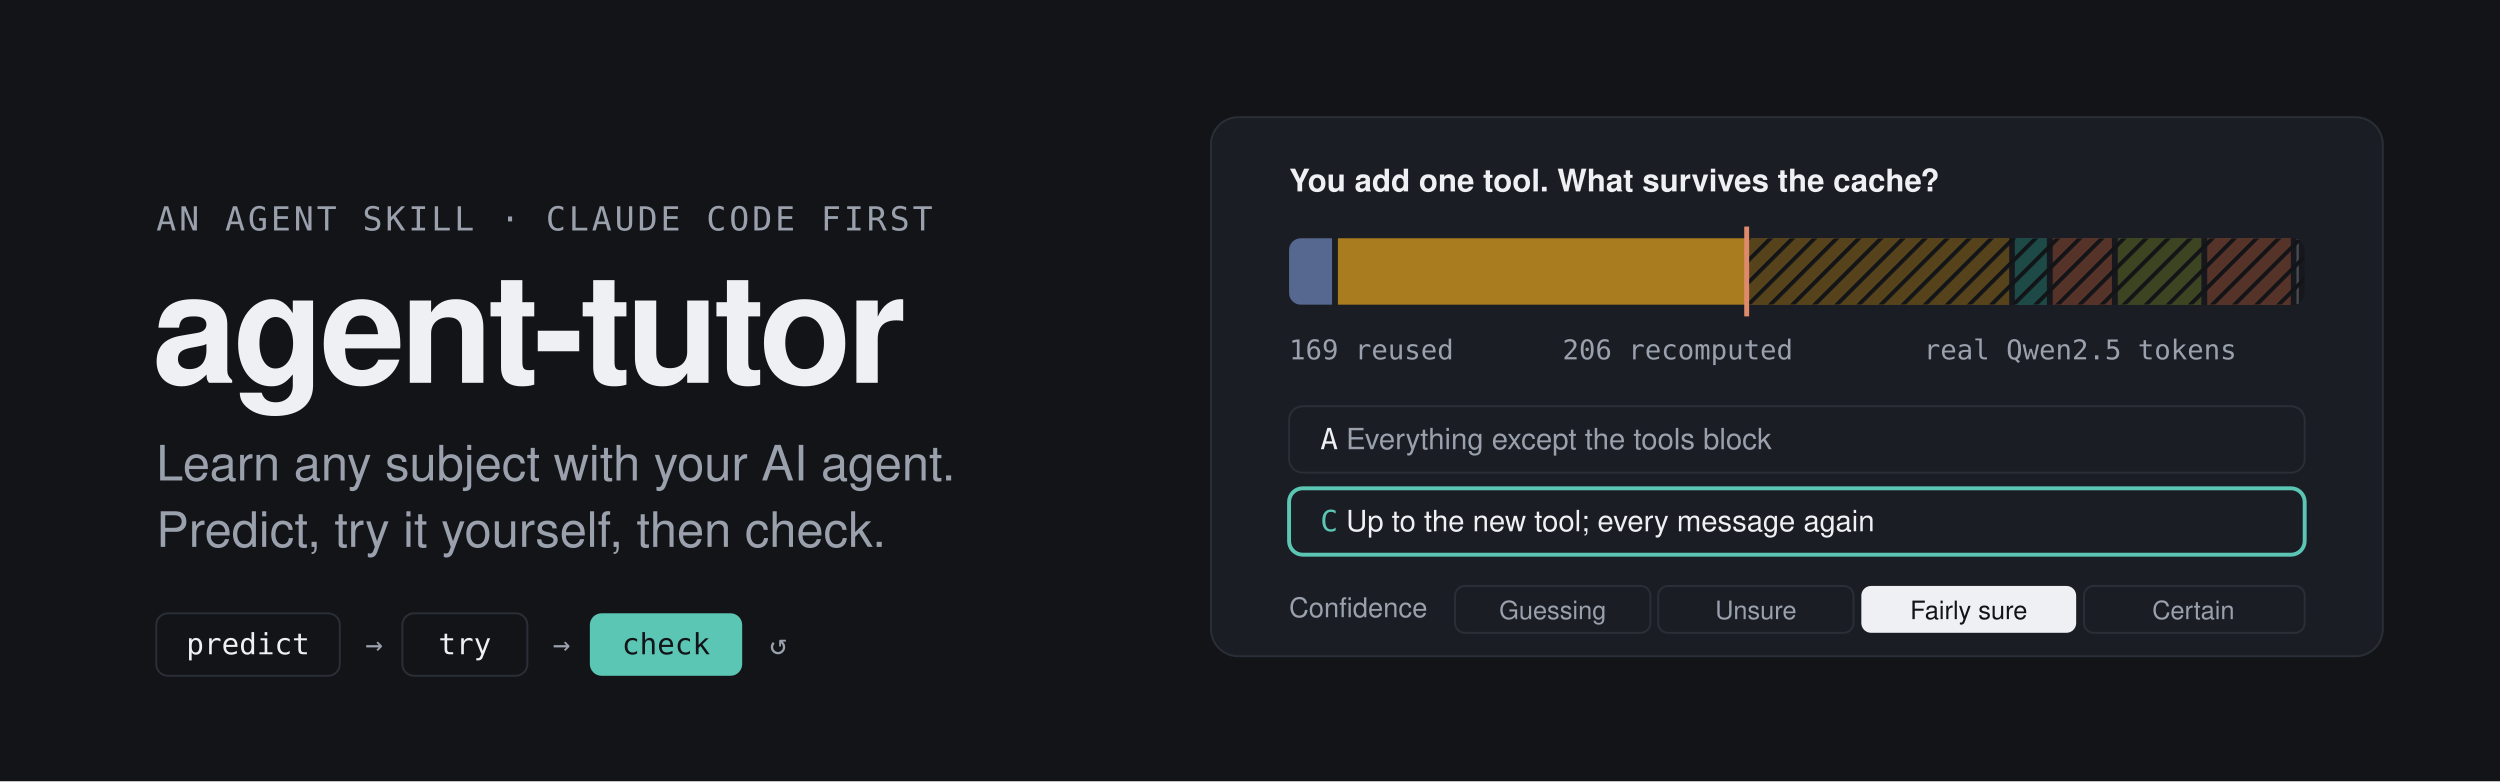
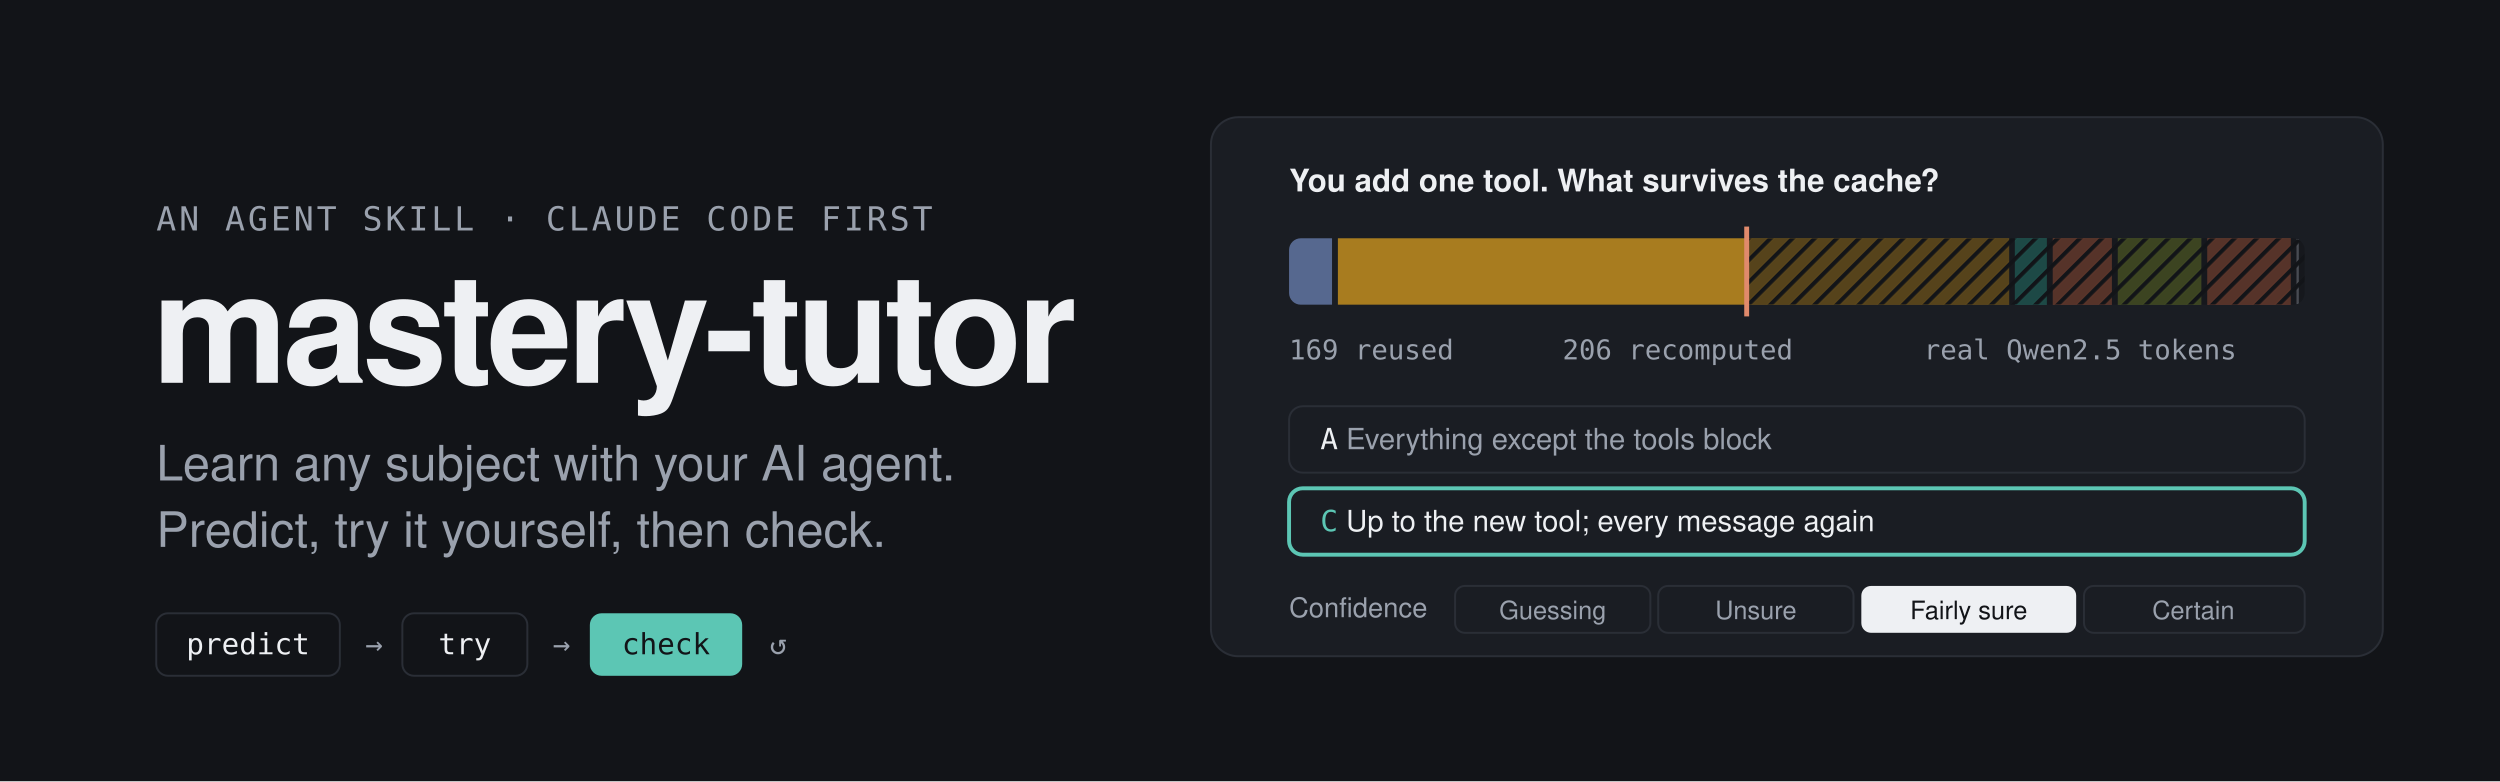
- <svg xmlns="http://www.w3.org/2000/svg" width="1280" height="400" viewBox="0 0 1280 400" role="img" aria-label="agent-tutor: learn any subject with your AI agent by predicting, trying and checking">
+ <svg xmlns="http://www.w3.org/2000/svg" width="1280" height="400" viewBox="0 0 1280 400" role="img" aria-label="mastery-tutor: learn any subject with your AI agent by predicting, trying and checking">
  <defs>
    <pattern id="h" width="8" height="8" patternUnits="userSpaceOnUse" patternTransform="rotate(45)">
      <rect width="8" height="8" fill="#121418" opacity=".55" />
      <line x1="0" y1="0" x2="0" y2="8" stroke="#121418" stroke-width="4" />
    </pattern>
    <clipPath id="r">
      <rect x="660" y="0" width="520" height="34" rx="6" />
    </clipPath>
  </defs>
  <rect width="1280" height="400" fill="#121418" />
  <g font-family="ui-sans-serif,-apple-system,'Segoe UI',Helvetica,Arial,sans-serif">
    <text x="80" y="118" font-family="ui-monospace,SFMono-Regular,Menlo,Consolas,monospace" font-size="17" letter-spacing="1.5" fill="#9aa1ad">AN AGENT SKILL · CLAUDE CODE FIRST</text>
-     <text x="78" y="196" font-size="78" font-weight="700" letter-spacing="-2.5" fill="#eef0f3">agent-tutor</text>
+     <text x="78" y="196" font-size="78" font-weight="700" letter-spacing="-2.5" fill="#eef0f3">mastery-tutor</text>
    <text x="80" y="246" font-size="25" fill="#9aa1ad">Learn any subject with your AI agent.</text>
    <text x="80" y="280" font-size="25" fill="#9aa1ad">Predict, try it yourself, then check.</text>
    <g font-family="ui-monospace,SFMono-Regular,Menlo,Consolas,monospace" font-size="15">
      <rect x="80" y="314" width="94" height="32" rx="6" fill="none" stroke="#2a2e36" />
      <text x="127" y="335" text-anchor="middle" fill="#eef0f3">predict</text>
      <text x="187" y="335" fill="#9aa1ad">→</text>
      <rect x="206" y="314" width="64" height="32" rx="6" fill="none" stroke="#2a2e36" />
      <text x="238" y="335" text-anchor="middle" fill="#eef0f3">try</text>
      <text x="283" y="335" fill="#9aa1ad">→</text>
      <rect x="302" y="314" width="78" height="32" rx="6" fill="#5cc6b4" />
      <text x="341" y="335" text-anchor="middle" fill="#121418">check</text>
      <text x="394" y="335" fill="#9aa1ad">↺</text>
    </g>
  </g>
  <g transform="translate(0,96)">
    <rect x="620" y="-36" width="600" height="276" rx="14" fill="#1a1d23" stroke="#2a2e36" />
    <text x="660" y="2" font-family="ui-sans-serif,-apple-system,'Segoe UI',Helvetica,Arial,sans-serif" font-size="16" font-weight="600" fill="#eef0f3">You add one tool. What survives the cache?</text>
    <g transform="translate(0,26)">
      <g clip-path="url(#r)">
        <rect x="660.0" y="0" width="22.0" height="34" fill="#56688f" />
        <rect x="685.0" y="0" width="343.7" height="34" fill="#a87c1f" />
        <rect x="1031.6" y="0" width="16.4" height="34" fill="#2a8a7e" />
        <rect x="1051.0" y="0" width="30.3" height="34" fill="#a9583e" />
        <rect x="1084.3" y="0" width="42.8" height="34" fill="#6e7f2d" />
        <rect x="1130.1" y="0" width="42.8" height="34" fill="#a9583e" />
        <rect x="1175.8" y="0" width="1.2" height="34" fill="#8a8f99" />
        <rect x="894.3" y="0" width="285.7" height="34" fill="url(#h)" />
      </g>
      <line x1="894.3" y1="-6" x2="894.3" y2="40" stroke="#e08a6c" stroke-width="2.5" />
    </g>
    <g font-family="ui-monospace,SFMono-Regular,Menlo,Consolas,monospace" font-size="14" fill="#9aa1ad">
      <text x="660" y="88">169 reused</text>
      <text x="800" y="88">206 recomputed</text>
      <text x="985" y="88">real Qwen2.5 tokens</text>
    </g>
    <g font-family="ui-sans-serif,-apple-system,'Segoe UI',Helvetica,Arial,sans-serif" font-size="15">
      <rect x="660" y="112" width="520" height="34" rx="7" fill="none" stroke="#2a2e36" />
      <text x="676" y="134" fill="#9aa1ad">
        <tspan font-family="ui-monospace,Menlo,Consolas,monospace" fill="#eef0f3">A</tspan>   Everything except the tools block</text>
      <rect x="660" y="154" width="520" height="34" rx="7" fill="none" stroke="#5cc6b4" stroke-width="2" />
      <text x="676" y="176" fill="#eef0f3">
        <tspan font-family="ui-monospace,Menlo,Consolas,monospace" fill="#5cc6b4">C</tspan>   Up to the new tool; every message again</text>
      <text x="660" y="220" font-size="14" fill="#9aa1ad">Confidence</text>
      <g font-size="13">
        <rect x="745" y="204" width="100" height="24" rx="5" fill="none" stroke="#2a2e36" />
        <text x="795" y="221" text-anchor="middle" fill="#9aa1ad">Guessing</text>
        <rect x="849" y="204" width="100" height="24" rx="5" fill="none" stroke="#2a2e36" />
        <text x="899" y="221" text-anchor="middle" fill="#9aa1ad">Unsure</text>
        <rect x="953" y="204" width="110" height="24" rx="5" fill="#eef0f3" />
        <text x="1008" y="221" text-anchor="middle" fill="#121418">Fairly sure</text>
        <rect x="1067" y="204" width="113" height="24" rx="5" fill="none" stroke="#2a2e36" />
        <text x="1123" y="221" text-anchor="middle" fill="#9aa1ad">Certain</text>
      </g>
    </g>
  </g>
</svg>
